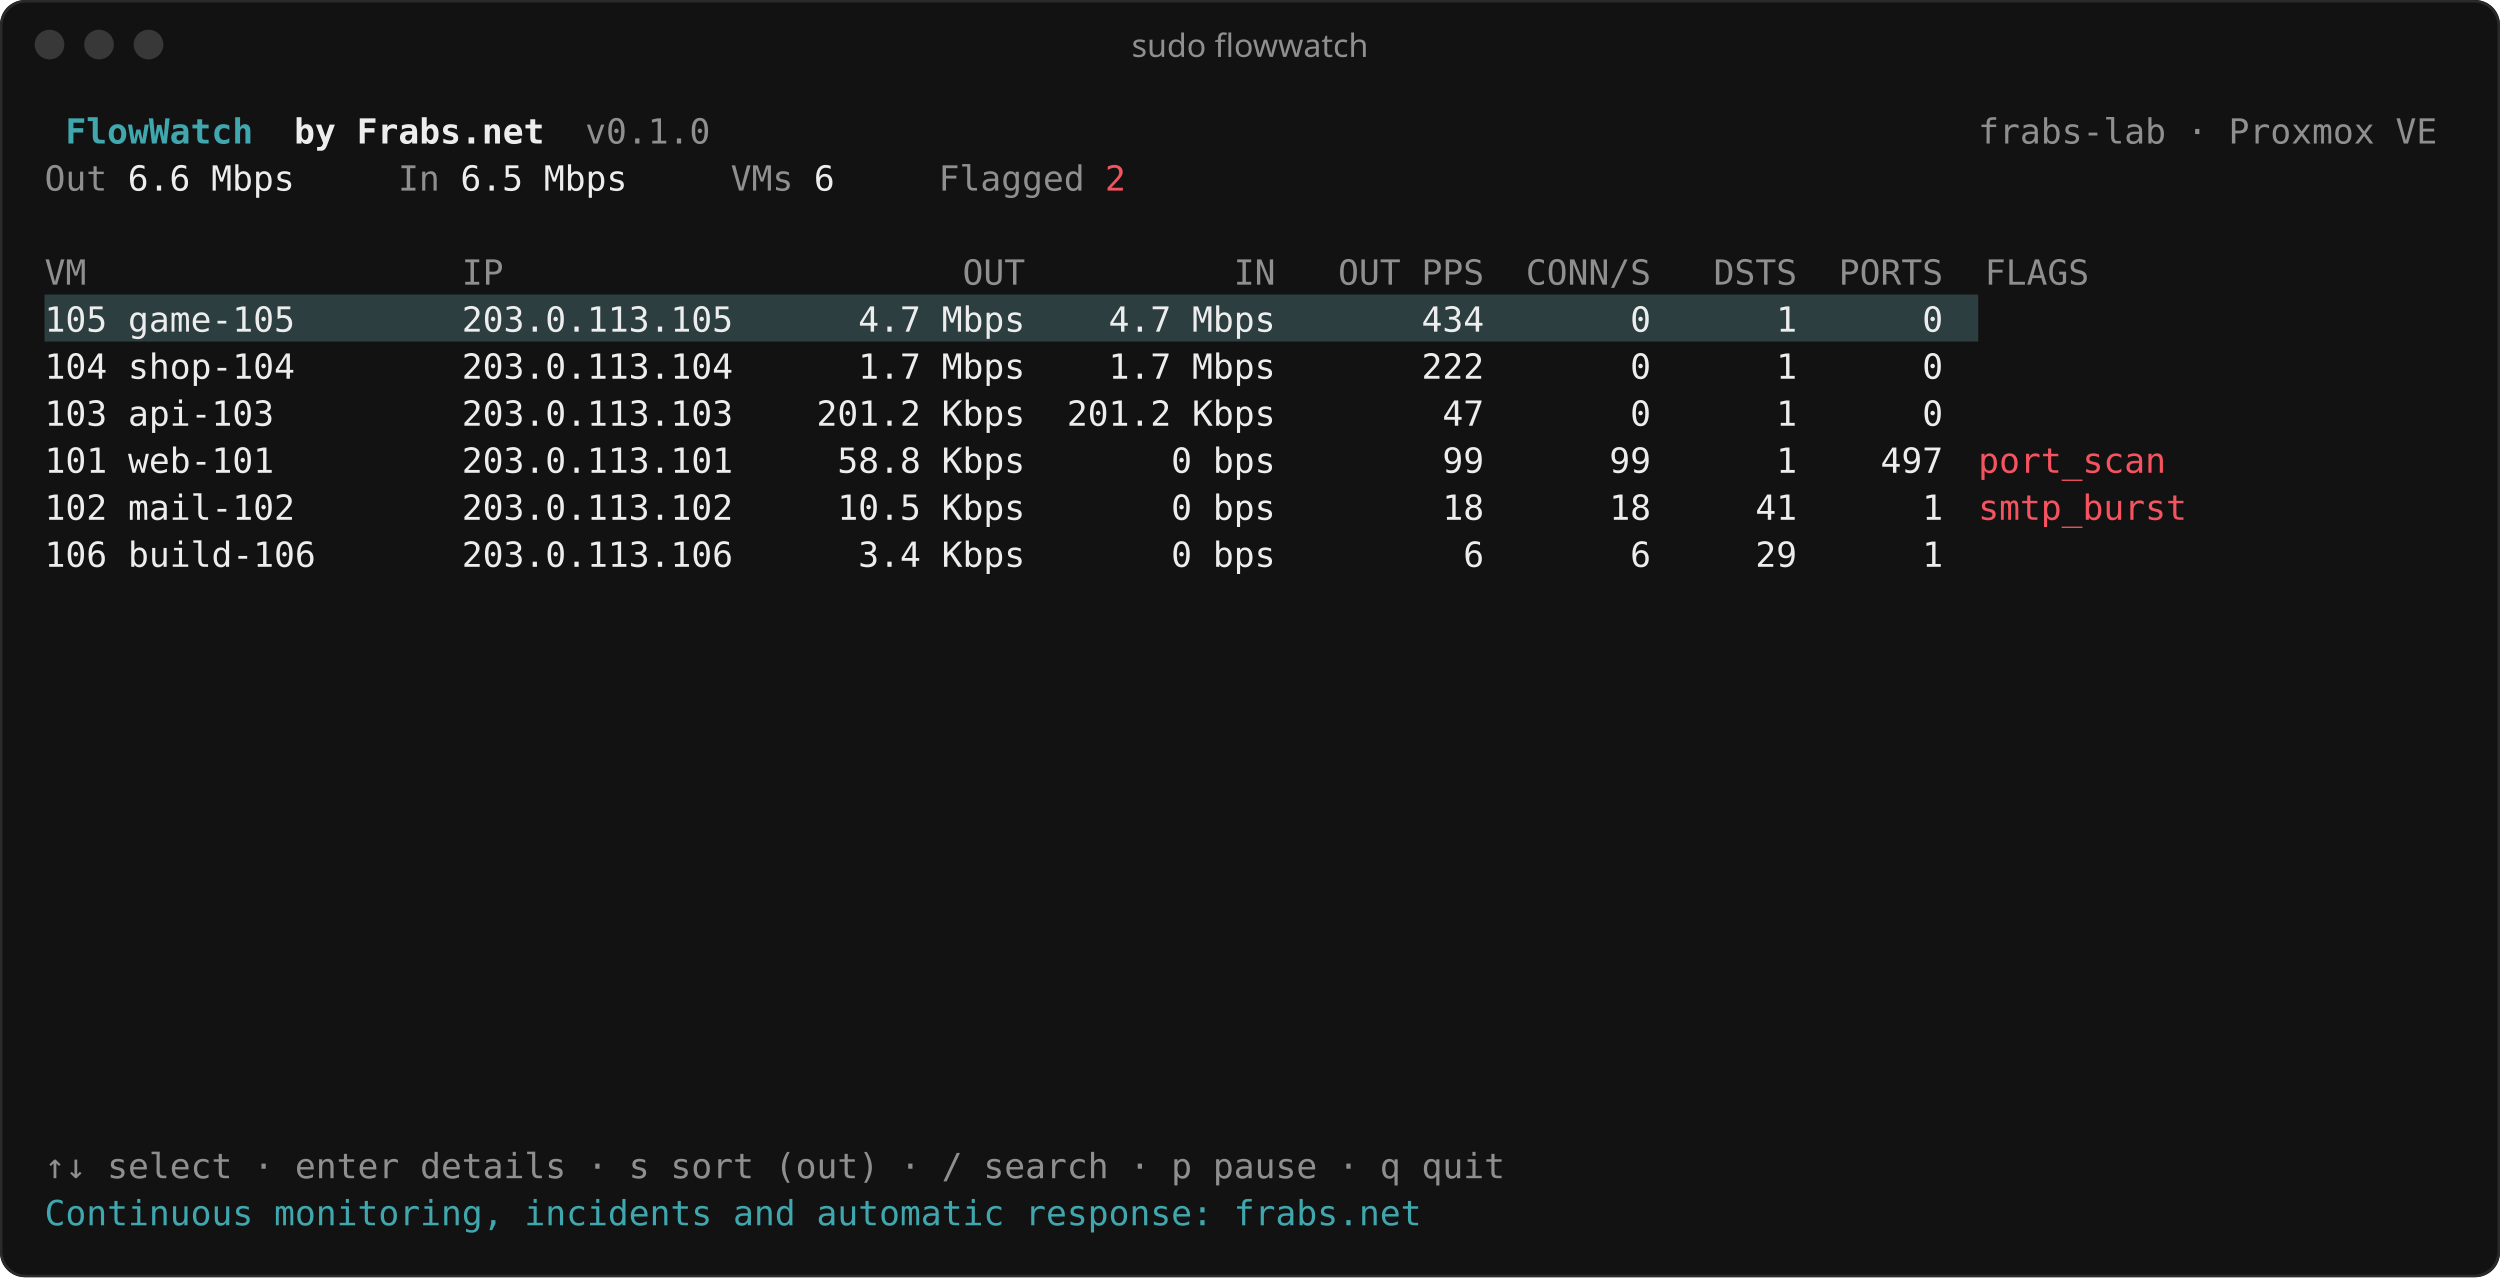
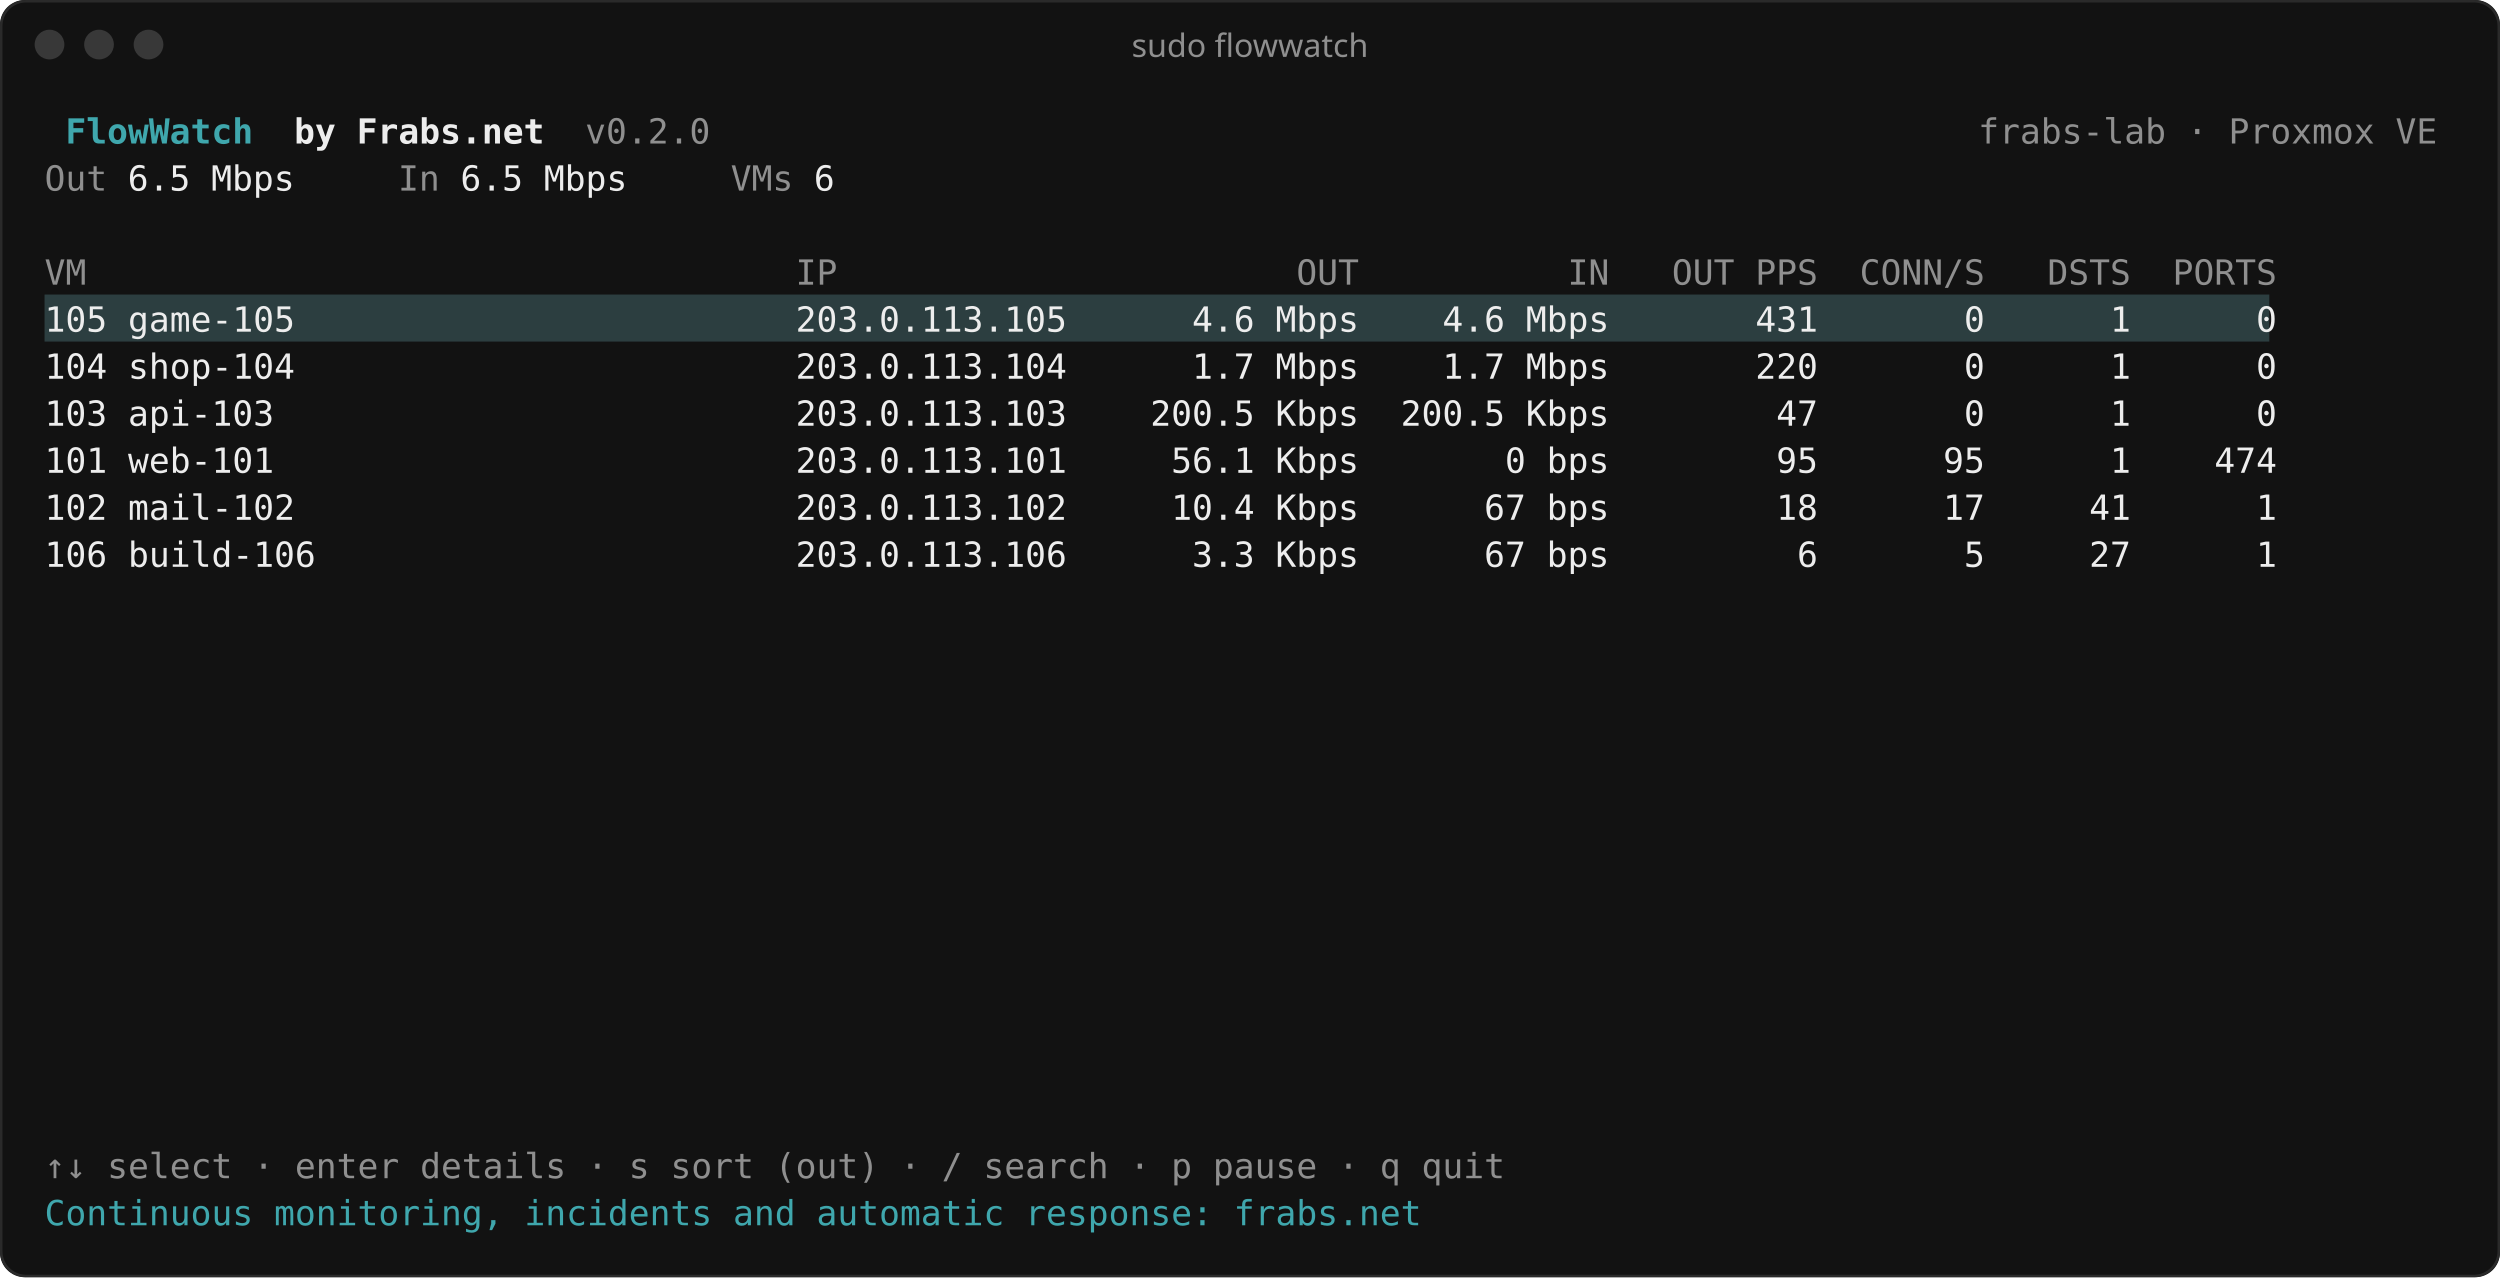
<svg xmlns="http://www.w3.org/2000/svg" width="1010" height="516" viewBox="0 0 1010 516" role="img" aria-label="sudo flowwatch">
  <rect width="1010" height="516" rx="10" fill="#121212" />
  <rect x="0.5" y="0.5" width="1009" height="515" rx="10" fill="none" stroke="#2a2a2a" />
  <circle cx="20" cy="18" r="6" fill="#383838" />
  <circle cx="40" cy="18" r="6" fill="#383838" />
  <circle cx="60" cy="18" r="6" fill="#383838" />
  <text x="505.0" y="23" text-anchor="middle" fill="#8f8f8f" font-family="ui-sans-serif,system-ui,sans-serif" font-size="13">sudo flowwatch</text>
  <g font-family="JetBrains Mono,SFMono-Regular,Menlo,Consolas,monospace" font-size="14">
    <text x="26.4" y="58" fill="#3fa7ad" font-weight="700" xml:space="preserve">FlowWatch</text>
    <text x="118.8" y="58" fill="#ededed" font-weight="700" xml:space="preserve">by Frabs.net</text>
-     <text x="236.4" y="58" fill="#8f8f8f" xml:space="preserve">v0.1.0</text>
+     <text x="236.4" y="58" fill="#8f8f8f" xml:space="preserve">v0.2.0</text>
    <text x="799.2" y="58" fill="#8f8f8f" xml:space="preserve">frabs-lab · Proxmox VE</text>
    <text x="18.0" y="77" fill="#8f8f8f" xml:space="preserve">Out</text>
-     <text x="51.6" y="77" fill="#ededed" xml:space="preserve">6.6 Mbps</text>
+     <text x="51.6" y="77" fill="#ededed" xml:space="preserve">6.5 Mbps</text>
    <text x="160.8" y="77" fill="#8f8f8f" xml:space="preserve">In</text>
    <text x="186.0" y="77" fill="#ededed" xml:space="preserve">6.5 Mbps</text>
    <text x="295.2" y="77" fill="#8f8f8f" xml:space="preserve">VMs</text>
    <text x="328.8" y="77" fill="#ededed" xml:space="preserve">6</text>
-     <text x="379.2" y="77" fill="#8f8f8f" xml:space="preserve">Flagged</text>
-     <text x="446.4" y="77" fill="#f45360" xml:space="preserve">2</text>
-     <text x="18.0" y="115" fill="#8f8f8f" xml:space="preserve">VM                  IP                      OUT          IN   OUT PPS  CONN/S   DSTS  PORTS  FLAGS</text>
-     <rect x="18.0" y="119" width="781.2" height="19" fill="#2c3e40" />
-     <text x="18.0" y="134" fill="#ededed" xml:space="preserve">105 game-105        203.0.113.105      4.7 Mbps    4.7 Mbps       434       0      1      0</text>
-     <text x="18.0" y="153" fill="#ededed" xml:space="preserve">104 shop-104        203.0.113.104      1.7 Mbps    1.7 Mbps       222       0      1      0</text>
-     <text x="18.0" y="172" fill="#ededed" xml:space="preserve">103 api-103         203.0.113.103    201.2 Kbps  201.2 Kbps        47       0      1      0</text>
-     <text x="18.0" y="191" fill="#ededed" xml:space="preserve">101 web-101         203.0.113.101     58.8 Kbps       0 bps        99      99      1    497</text>
-     <text x="799.2" y="191" fill="#f45360" xml:space="preserve">port_scan</text>
-     <text x="18.0" y="210" fill="#ededed" xml:space="preserve">102 mail-102        203.0.113.102     10.5 Kbps       0 bps        18      18     41      1</text>
-     <text x="799.2" y="210" fill="#f45360" xml:space="preserve">smtp_burst</text>
-     <text x="18.0" y="229" fill="#ededed" xml:space="preserve">106 build-106       203.0.113.106      3.4 Kbps       0 bps         6       6     29      1</text>
+     <text x="18.0" y="115" fill="#8f8f8f" xml:space="preserve">VM                                  IP                      OUT          IN   OUT PPS  CONN/S   DSTS  PORTS</text>
+     <rect x="18.0" y="119" width="898.8" height="19" fill="#2c3e40" />
+     <text x="18.0" y="134" fill="#ededed" xml:space="preserve">105 game-105                        203.0.113.105      4.6 Mbps    4.6 Mbps       431       0      1      0</text>
+     <text x="18.0" y="153" fill="#ededed" xml:space="preserve">104 shop-104                        203.0.113.104      1.7 Mbps    1.7 Mbps       220       0      1      0</text>
+     <text x="18.0" y="172" fill="#ededed" xml:space="preserve">103 api-103                         203.0.113.103    200.5 Kbps  200.5 Kbps        47       0      1      0</text>
+     <text x="18.0" y="191" fill="#ededed" xml:space="preserve">101 web-101                         203.0.113.101     56.1 Kbps       0 bps        95      95      1    474</text>
+     <text x="18.0" y="210" fill="#ededed" xml:space="preserve">102 mail-102                        203.0.113.102     10.4 Kbps      67 bps        18      17     41      1</text>
+     <text x="18.0" y="229" fill="#ededed" xml:space="preserve">106 build-106                       203.0.113.106      3.3 Kbps      67 bps         6       5     27      1</text>
    <text x="18.0" y="476" fill="#8f8f8f" xml:space="preserve">↑↓ select · enter details · s sort (out) · / search · p pause · q quit</text>
    <text x="18.0" y="495" fill="#3fa7ad" xml:space="preserve">Continuous monitoring, incidents and automatic response: frabs.net</text>
  </g>
</svg>
